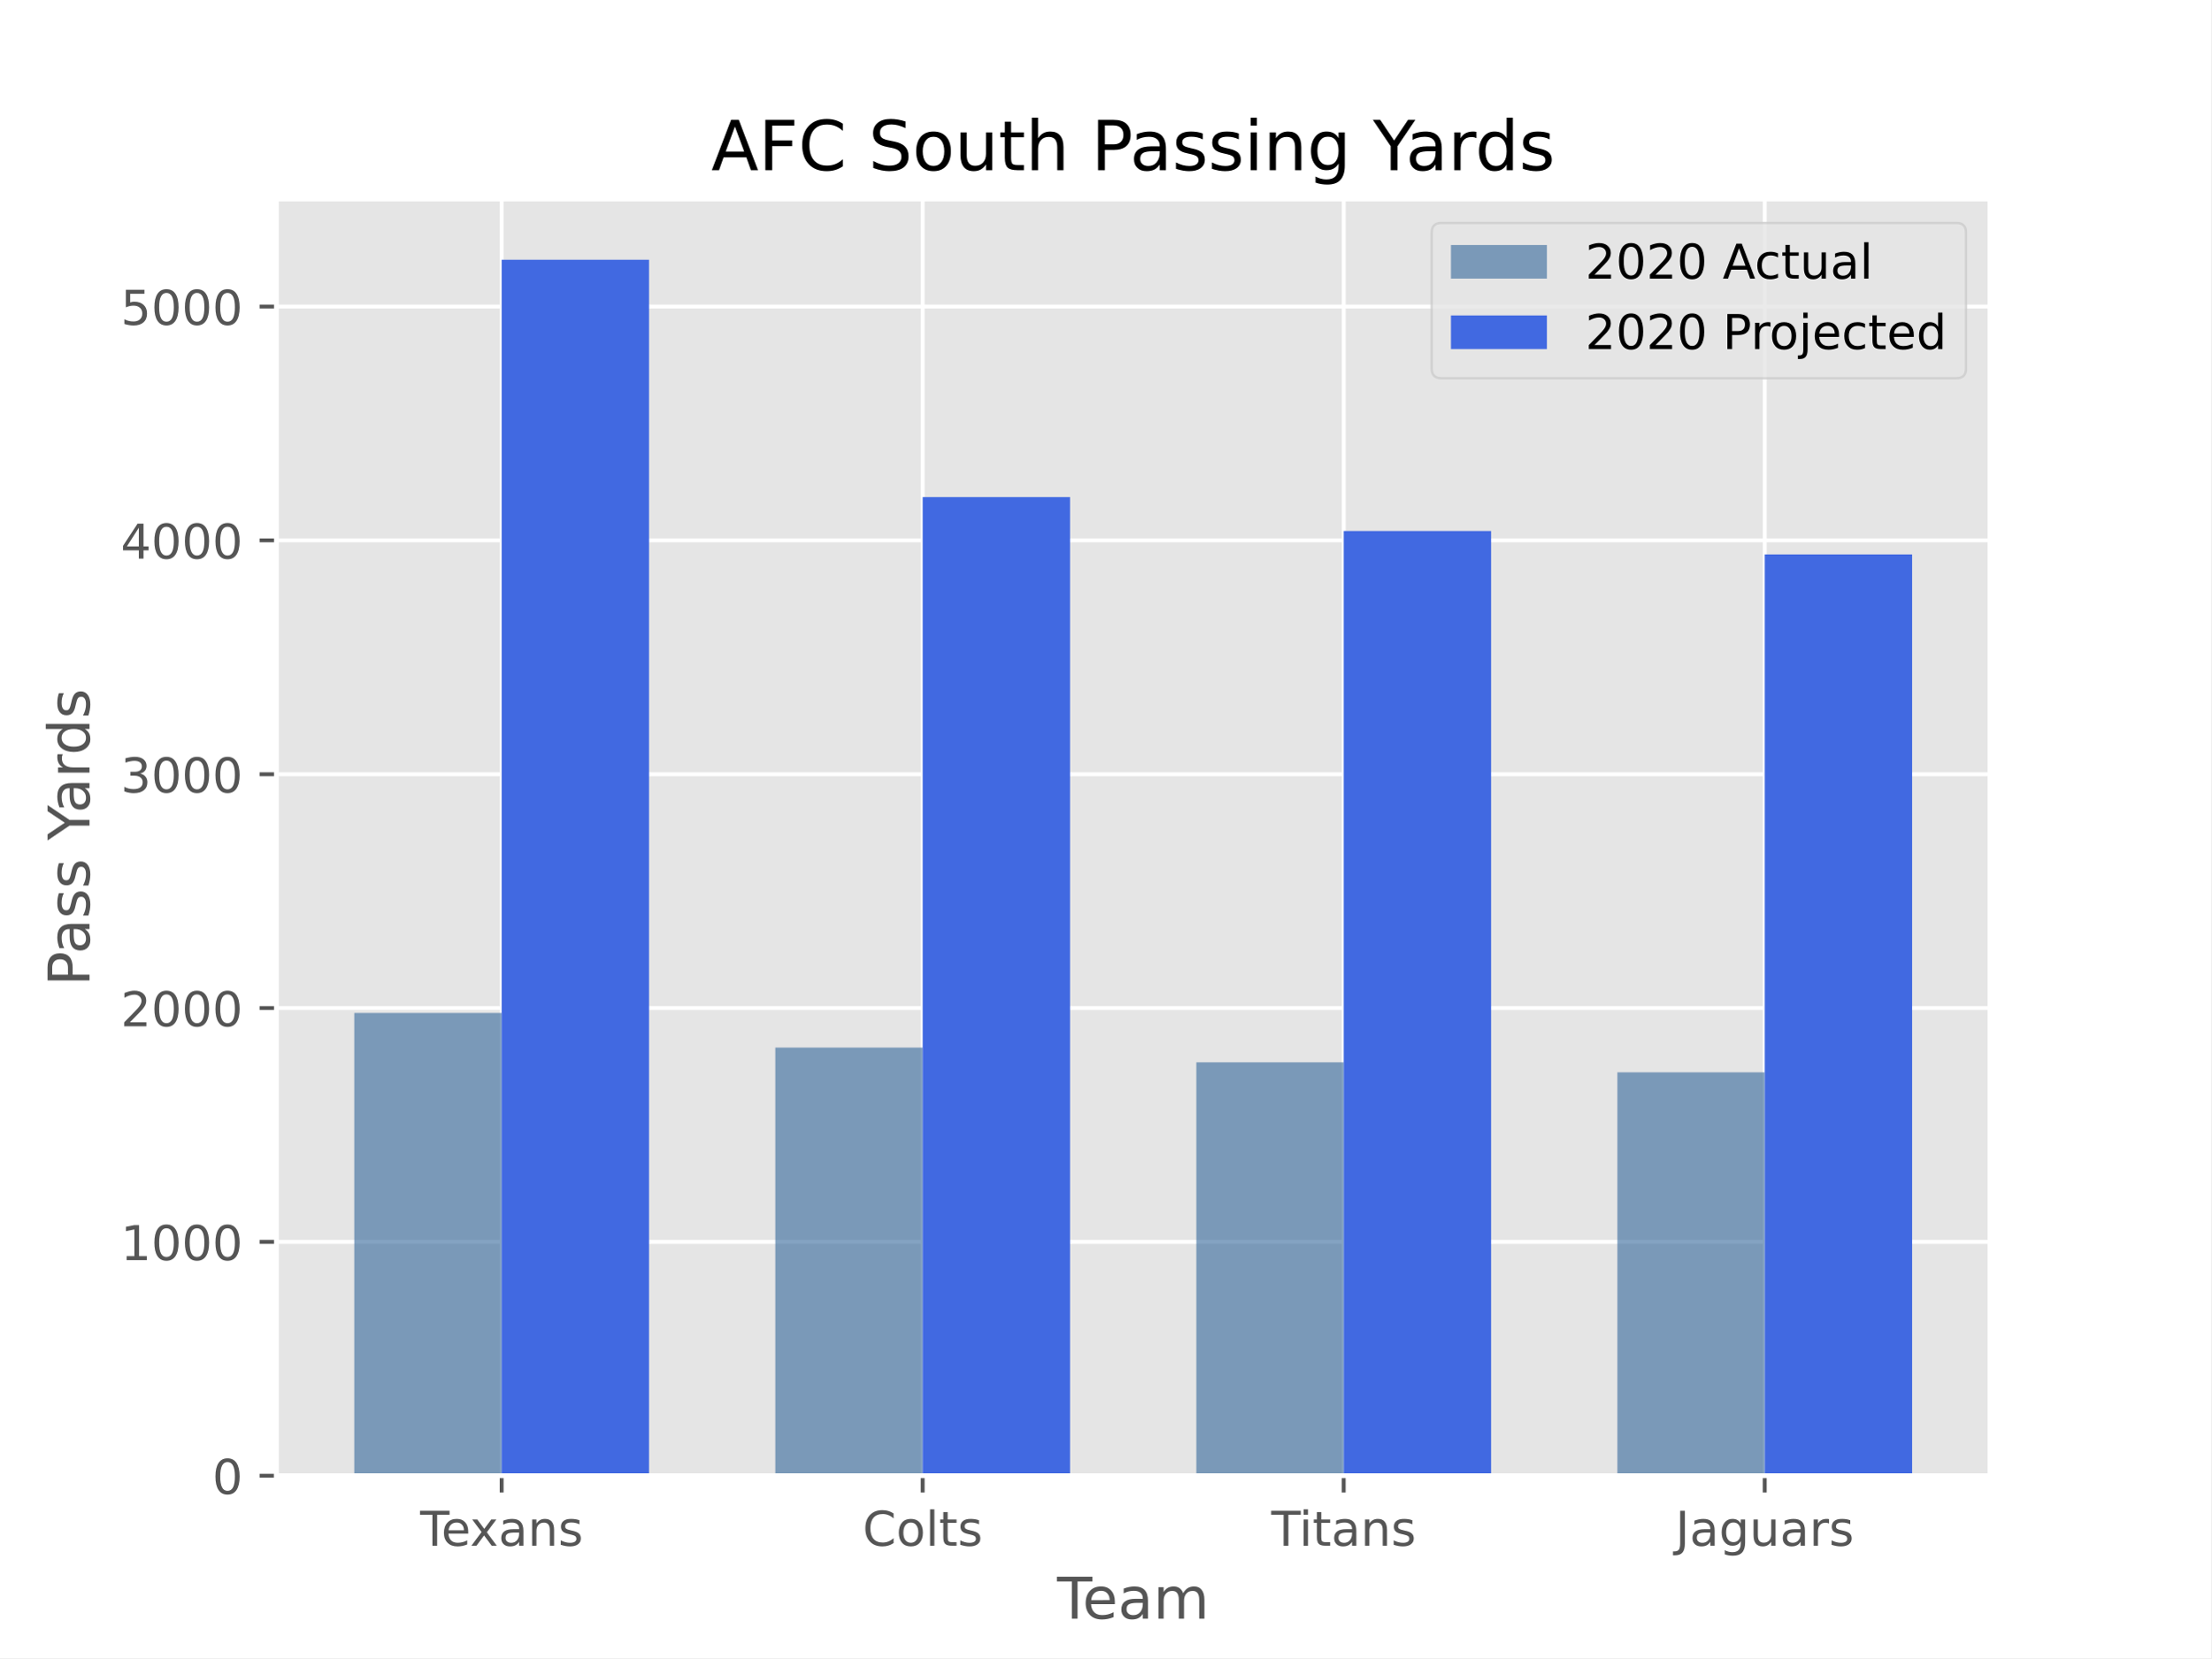
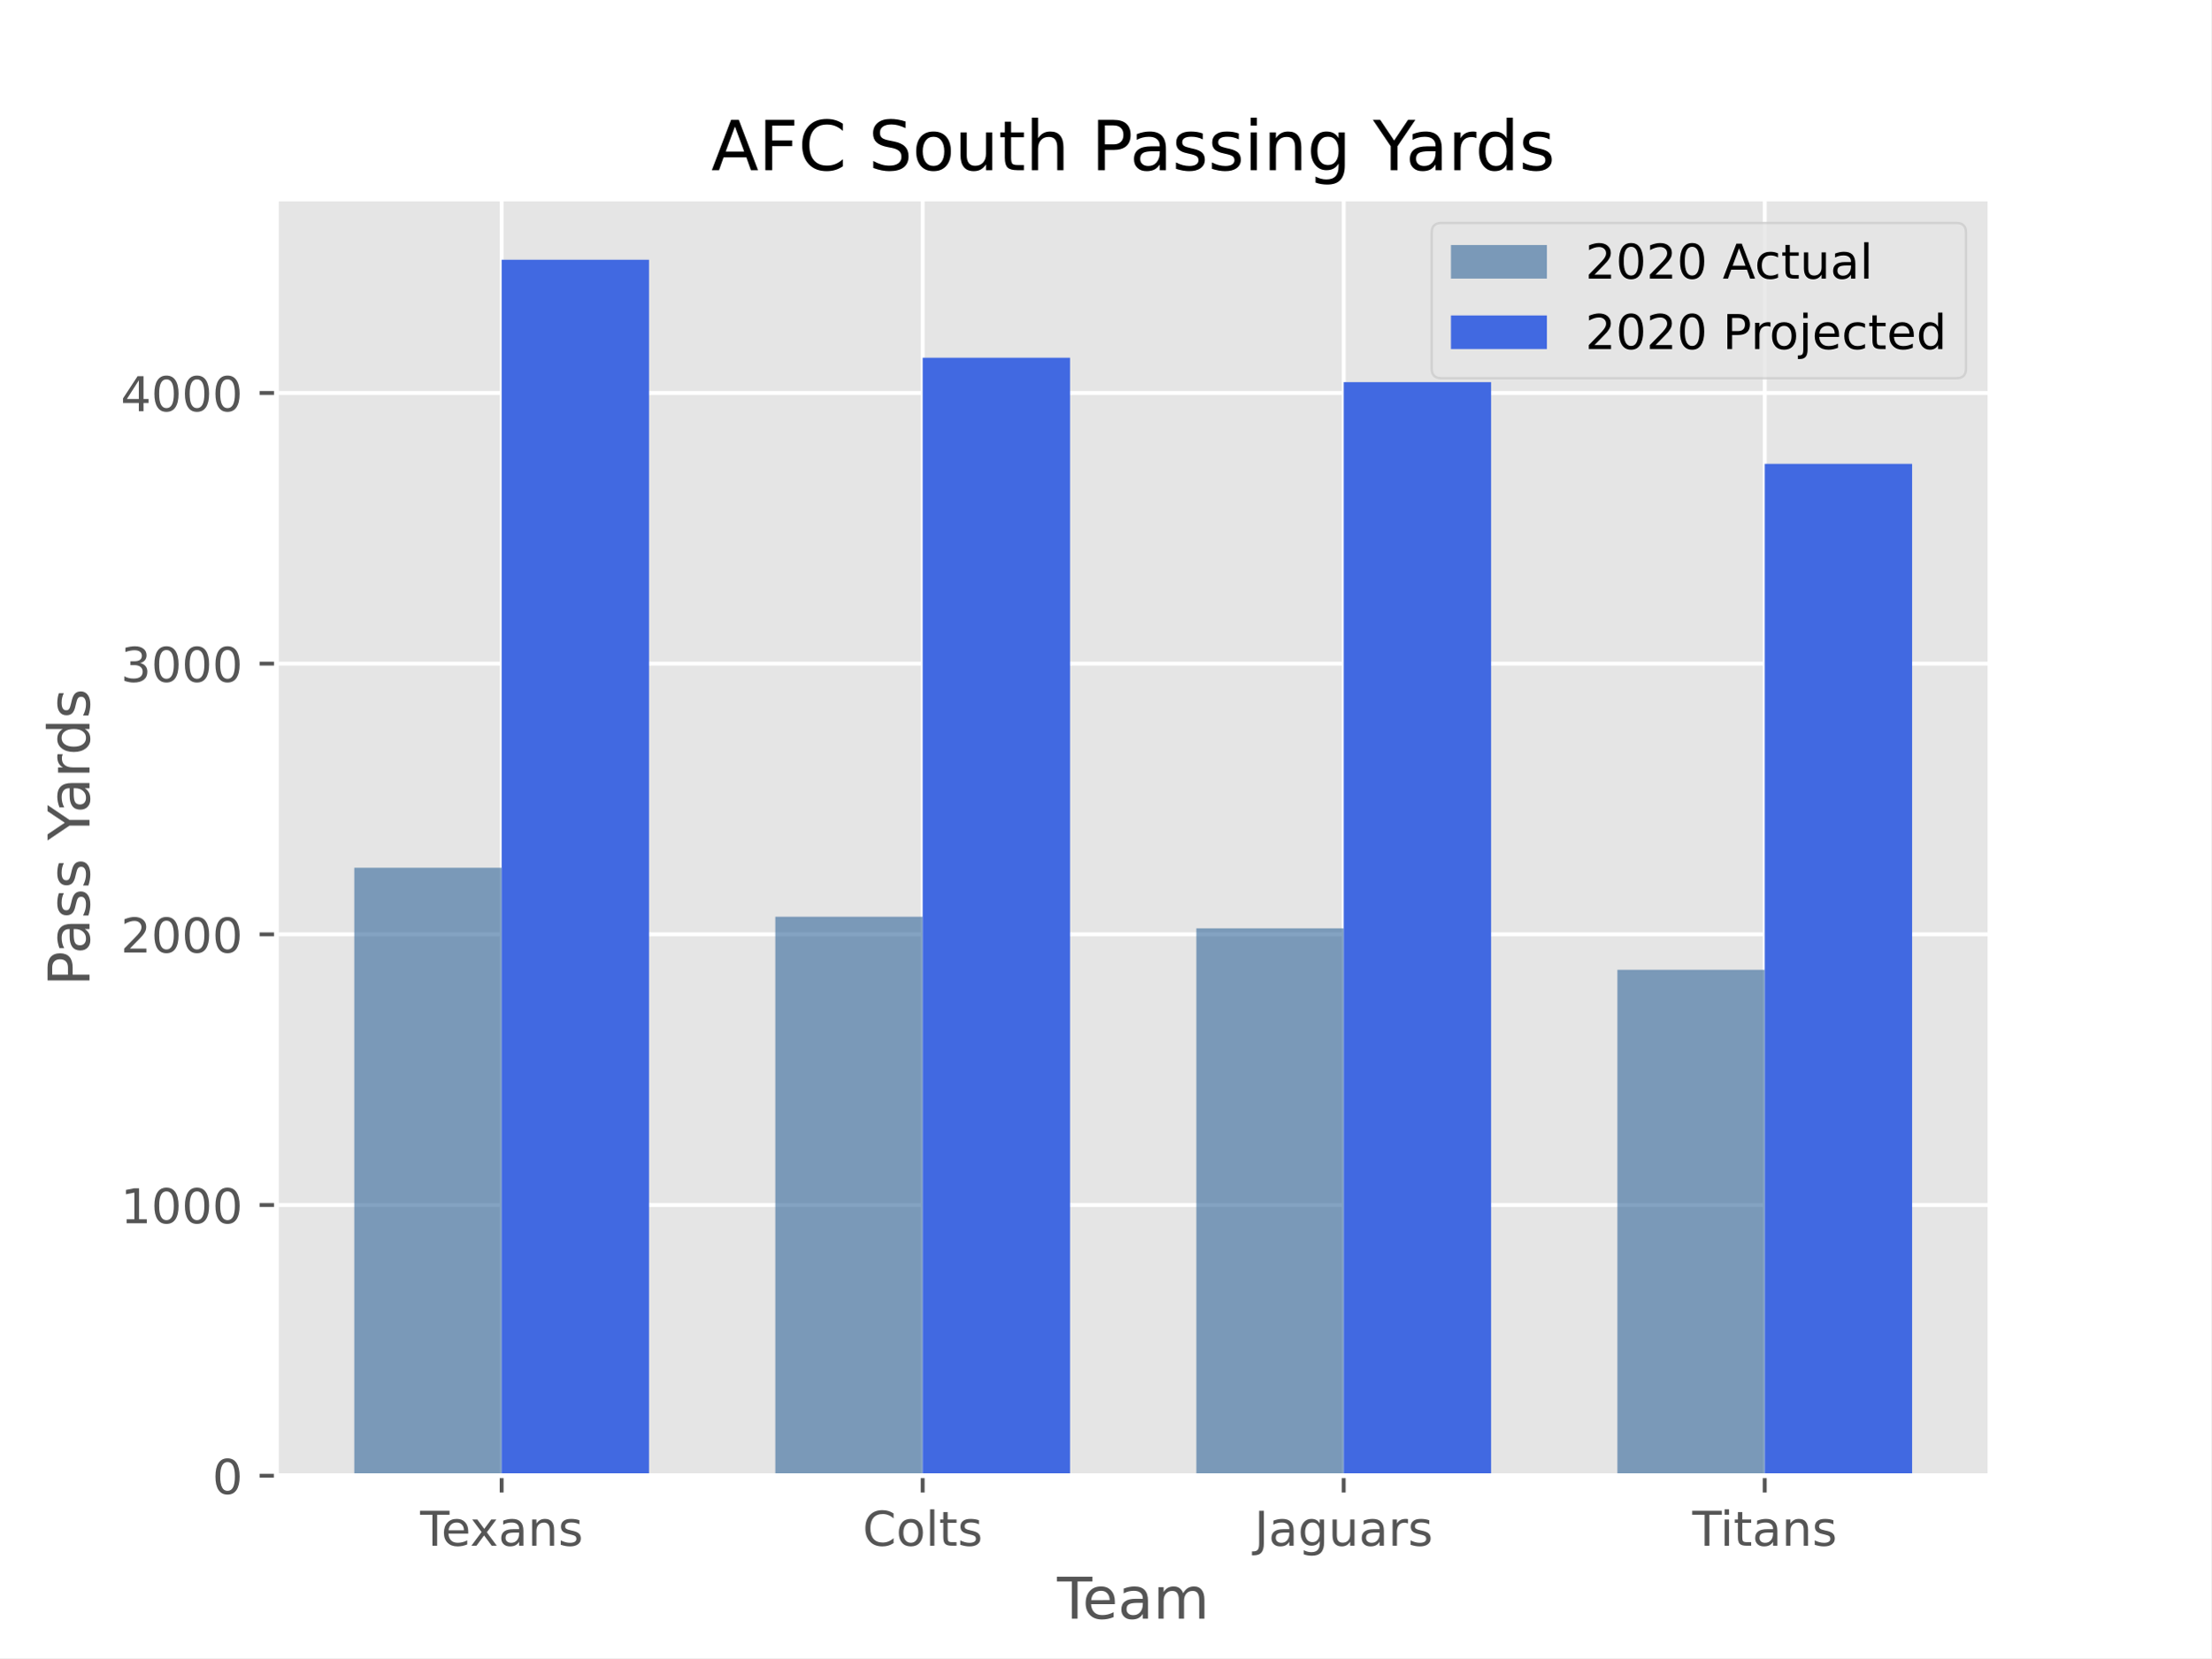
<svg xmlns="http://www.w3.org/2000/svg" xmlns:xlink="http://www.w3.org/1999/xlink" height="345.6pt" version="1.1" viewBox="0 0 460.8 345.6" width="460.8pt">
  <defs>
    <style type="text/css">*{stroke-linecap:butt;stroke-linejoin:round;}</style>
  </defs>
  <g id="figure_1">
    <g id="patch_1">
      <path d="M 0 345.6  L 460.8 345.6  L 460.8 0  L 0 0  z " style="fill:#ffffff;" />
    </g>
    <g id="axes_1">
      <g id="patch_2">
        <path d="M 57.6 307.584  L 414.72 307.584  L 414.72 41.472  L 57.6 41.472  z " style="fill:#e5e5e5;" />
      </g>
      <g id="matplotlib.axis_1">
        <g id="xtick_1">
          <g id="line2d_1">
-             <path clip-path="url(#pc564d269ab)" d="M 104.543 307.584  L 104.543 41.472  " style="fill:none;stroke:#ffffff;stroke-linecap:square;stroke-width:0.8;" />
+             <path clip-path="url(#pdc5d2a856d)" d="M 104.543 307.584  L 104.543 41.472  " style="fill:none;stroke:#ffffff;stroke-linecap:square;stroke-width:0.8;" />
          </g>
          <g id="line2d_2">
            <defs>
-               <path d="M 0 0  L 0 3.5  " id="m42e1d7de03" style="stroke:#555555;stroke-width:0.8;" />
-             </defs>
-             <g>
-               <use style="fill:#555555;stroke:#555555;stroke-width:0.8;" x="104.543" xlink:href="#m42e1d7de03" y="307.584" />
+               <path d="M 0 0  L 0 3.5  " id="m49a1e1cc5a" style="stroke:#555555;stroke-width:0.8;" />
+             </defs>
+             <g>
+               <use style="fill:#555555;stroke:#555555;stroke-width:0.8;" x="104.543" xlink:href="#m49a1e1cc5a" y="307.584" />
            </g>
          </g>
          <g id="text_1">
            <g style="fill:#555555;" transform="translate(87.55345 322.1824)scale(0.1 -0.1)">
              <defs>
                <path d="M -0.297 72.906  L 61.375 72.906  L 61.375 64.594  L 35.5 64.594  L 35.5 0  L 25.594 0  L 25.594 64.594  L -0.297 64.594  z " id="DejaVuSans-84" />
                <path d="M 56.203 29.594  L 56.203 25.203  L 14.891 25.203  Q 15.484 15.922 20.484 11.062  Q 25.484 6.203 34.422 6.203  Q 39.594 6.203 44.453 7.469  Q 49.312 8.734 54.109 11.281  L 54.109 2.781  Q 49.266 0.734 44.188 -0.344  Q 39.109 -1.422 33.891 -1.422  Q 20.797 -1.422 13.156 6.188  Q 5.516 13.812 5.516 26.812  Q 5.516 40.234 12.766 48.109  Q 20.016 56 32.328 56  Q 43.359 56 49.781 48.891  Q 56.203 41.797 56.203 29.594  z M 47.219 32.234  Q 47.125 39.594 43.094 43.984  Q 39.062 48.391 32.422 48.391  Q 24.906 48.391 20.391 44.141  Q 15.875 39.891 15.188 32.172  z " id="DejaVuSans-101" />
                <path d="M 54.891 54.688  L 35.109 28.078  L 55.906 0  L 45.312 0  L 29.391 21.484  L 13.484 0  L 2.875 0  L 24.125 28.609  L 4.688 54.688  L 15.281 54.688  L 29.781 35.203  L 44.281 54.688  z " id="DejaVuSans-120" />
                <path d="M 34.281 27.484  Q 23.391 27.484 19.188 25  Q 14.984 22.516 14.984 16.5  Q 14.984 11.719 18.141 8.906  Q 21.297 6.109 26.703 6.109  Q 34.188 6.109 38.703 11.406  Q 43.219 16.703 43.219 25.484  L 43.219 27.484  z M 52.203 31.203  L 52.203 0  L 43.219 0  L 43.219 8.297  Q 40.141 3.328 35.547 0.953  Q 30.953 -1.422 24.312 -1.422  Q 15.922 -1.422 10.953 3.297  Q 6 8.016 6 15.922  Q 6 25.141 12.172 29.828  Q 18.359 34.516 30.609 34.516  L 43.219 34.516  L 43.219 35.406  Q 43.219 41.609 39.141 45  Q 35.062 48.391 27.688 48.391  Q 23 48.391 18.547 47.266  Q 14.109 46.141 10.016 43.891  L 10.016 52.203  Q 14.938 54.109 19.578 55.047  Q 24.219 56 28.609 56  Q 40.484 56 46.344 49.844  Q 52.203 43.703 52.203 31.203  z " id="DejaVuSans-97" />
                <path d="M 54.891 33.016  L 54.891 0  L 45.906 0  L 45.906 32.719  Q 45.906 40.484 42.875 44.328  Q 39.844 48.188 33.797 48.188  Q 26.516 48.188 22.312 43.547  Q 18.109 38.922 18.109 30.906  L 18.109 0  L 9.078 0  L 9.078 54.688  L 18.109 54.688  L 18.109 46.188  Q 21.344 51.125 25.703 53.562  Q 30.078 56 35.797 56  Q 45.219 56 50.047 50.172  Q 54.891 44.344 54.891 33.016  z " id="DejaVuSans-110" />
                <path d="M 44.281 53.078  L 44.281 44.578  Q 40.484 46.531 36.375 47.5  Q 32.281 48.484 27.875 48.484  Q 21.188 48.484 17.844 46.438  Q 14.5 44.391 14.5 40.281  Q 14.5 37.156 16.891 35.375  Q 19.281 33.594 26.516 31.984  L 29.594 31.297  Q 39.156 29.25 43.188 25.516  Q 47.219 21.781 47.219 15.094  Q 47.219 7.469 41.188 3.016  Q 35.156 -1.422 24.609 -1.422  Q 20.219 -1.422 15.453 -0.562  Q 10.688 0.297 5.422 2  L 5.422 11.281  Q 10.406 8.688 15.234 7.391  Q 20.062 6.109 24.812 6.109  Q 31.156 6.109 34.562 8.281  Q 37.984 10.453 37.984 14.406  Q 37.984 18.062 35.516 20.016  Q 33.062 21.969 24.703 23.781  L 21.578 24.516  Q 13.234 26.266 9.516 29.906  Q 5.812 33.547 5.812 39.891  Q 5.812 47.609 11.281 51.797  Q 16.75 56 26.812 56  Q 31.781 56 36.172 55.266  Q 40.578 54.547 44.281 53.078  z " id="DejaVuSans-115" />
              </defs>
              <use xlink:href="#DejaVuSans-84" />
              <use x="44.084" xlink:href="#DejaVuSans-101" />
              <use x="103.857" xlink:href="#DejaVuSans-120" />
              <use x="163.037" xlink:href="#DejaVuSans-97" />
              <use x="224.316" xlink:href="#DejaVuSans-110" />
              <use x="287.695" xlink:href="#DejaVuSans-115" />
            </g>
          </g>
        </g>
        <g id="xtick_2">
          <g id="line2d_3">
-             <path clip-path="url(#pc564d269ab)" d="M 192.288 307.584  L 192.288 41.472  " style="fill:none;stroke:#ffffff;stroke-linecap:square;stroke-width:0.8;" />
+             <path clip-path="url(#pdc5d2a856d)" d="M 192.288 307.584  L 192.288 41.472  " style="fill:none;stroke:#ffffff;stroke-linecap:square;stroke-width:0.8;" />
          </g>
          <g id="line2d_4">
            <g>
-               <use style="fill:#555555;stroke:#555555;stroke-width:0.8;" x="192.288" xlink:href="#m42e1d7de03" y="307.584" />
+               <use style="fill:#555555;stroke:#555555;stroke-width:0.8;" x="192.288" xlink:href="#m49a1e1cc5a" y="307.584" />
            </g>
          </g>
          <g id="text_2">
            <g style="fill:#555555;" transform="translate(179.7831 322.1824)scale(0.1 -0.1)">
              <defs>
                <path d="M 64.406 67.281  L 64.406 56.891  Q 59.422 61.531 53.781 63.812  Q 48.141 66.109 41.797 66.109  Q 29.297 66.109 22.656 58.469  Q 16.016 50.828 16.016 36.375  Q 16.016 21.969 22.656 14.328  Q 29.297 6.688 41.797 6.688  Q 48.141 6.688 53.781 8.984  Q 59.422 11.281 64.406 15.922  L 64.406 5.609  Q 59.234 2.094 53.438 0.328  Q 47.656 -1.422 41.219 -1.422  Q 24.656 -1.422 15.125 8.703  Q 5.609 18.844 5.609 36.375  Q 5.609 53.953 15.125 64.078  Q 24.656 74.219 41.219 74.219  Q 47.75 74.219 53.531 72.484  Q 59.328 70.75 64.406 67.281  z " id="DejaVuSans-67" />
                <path d="M 30.609 48.391  Q 23.391 48.391 19.188 42.75  Q 14.984 37.109 14.984 27.297  Q 14.984 17.484 19.156 11.844  Q 23.344 6.203 30.609 6.203  Q 37.797 6.203 41.984 11.859  Q 46.188 17.531 46.188 27.297  Q 46.188 37.016 41.984 42.703  Q 37.797 48.391 30.609 48.391  z M 30.609 56  Q 42.328 56 49.016 48.375  Q 55.719 40.766 55.719 27.297  Q 55.719 13.875 49.016 6.219  Q 42.328 -1.422 30.609 -1.422  Q 18.844 -1.422 12.172 6.219  Q 5.516 13.875 5.516 27.297  Q 5.516 40.766 12.172 48.375  Q 18.844 56 30.609 56  z " id="DejaVuSans-111" />
                <path d="M 9.422 75.984  L 18.406 75.984  L 18.406 0  L 9.422 0  z " id="DejaVuSans-108" />
                <path d="M 18.312 70.219  L 18.312 54.688  L 36.812 54.688  L 36.812 47.703  L 18.312 47.703  L 18.312 18.016  Q 18.312 11.328 20.141 9.422  Q 21.969 7.516 27.594 7.516  L 36.812 7.516  L 36.812 0  L 27.594 0  Q 17.188 0 13.234 3.875  Q 9.281 7.766 9.281 18.016  L 9.281 47.703  L 2.688 47.703  L 2.688 54.688  L 9.281 54.688  L 9.281 70.219  z " id="DejaVuSans-116" />
              </defs>
              <use xlink:href="#DejaVuSans-67" />
              <use x="69.824" xlink:href="#DejaVuSans-111" />
              <use x="131.006" xlink:href="#DejaVuSans-108" />
              <use x="158.789" xlink:href="#DejaVuSans-116" />
              <use x="197.998" xlink:href="#DejaVuSans-115" />
            </g>
          </g>
        </g>
        <g id="xtick_3">
          <g id="line2d_5">
-             <path clip-path="url(#pc564d269ab)" d="M 280.032 307.584  L 280.032 41.472  " style="fill:none;stroke:#ffffff;stroke-linecap:square;stroke-width:0.8;" />
+             <path clip-path="url(#pdc5d2a856d)" d="M 280.032 307.584  L 280.032 41.472  " style="fill:none;stroke:#ffffff;stroke-linecap:square;stroke-width:0.8;" />
          </g>
          <g id="line2d_6">
            <g>
-               <use style="fill:#555555;stroke:#555555;stroke-width:0.8;" x="280.032" xlink:href="#m42e1d7de03" y="307.584" />
+               <use style="fill:#555555;stroke:#555555;stroke-width:0.8;" x="280.032" xlink:href="#m49a1e1cc5a" y="307.584" />
            </g>
          </g>
          <g id="text_3">
-             <g style="fill:#555555;" transform="translate(264.9479 322.1824)scale(0.1 -0.1)">
-               <defs>
-                 <path d="M 9.422 54.688  L 18.406 54.688  L 18.406 0  L 9.422 0  z M 9.422 75.984  L 18.406 75.984  L 18.406 64.594  L 9.422 64.594  z " id="DejaVuSans-105" />
-               </defs>
-               <use xlink:href="#DejaVuSans-84" />
-               <use x="57.959" xlink:href="#DejaVuSans-105" />
-               <use x="85.742" xlink:href="#DejaVuSans-116" />
-               <use x="124.951" xlink:href="#DejaVuSans-97" />
-               <use x="186.23" xlink:href="#DejaVuSans-110" />
-               <use x="249.609" xlink:href="#DejaVuSans-115" />
-             </g>
-           </g>
-         </g>
-         <g id="xtick_4">
-           <g id="line2d_7">
-             <path clip-path="url(#pc564d269ab)" d="M 367.777 307.584  L 367.777 41.472  " style="fill:none;stroke:#ffffff;stroke-linecap:square;stroke-width:0.8;" />
-           </g>
-           <g id="line2d_8">
-             <g>
-               <use style="fill:#555555;stroke:#555555;stroke-width:0.8;" x="367.777" xlink:href="#m42e1d7de03" y="307.584" />
-             </g>
-           </g>
-           <g id="text_4">
-             <g style="fill:#555555;" transform="translate(349.1705 322.1824)scale(0.1 -0.1)">
+             <g style="fill:#555555;" transform="translate(261.426 322.1824)scale(0.1 -0.1)">
              <defs>
                <path d="M 9.812 72.906  L 19.672 72.906  L 19.672 5.078  Q 19.672 -8.109 14.672 -14.062  Q 9.672 -20.016 -1.422 -20.016  L -5.172 -20.016  L -5.172 -11.719  L -2.094 -11.719  Q 4.438 -11.719 7.125 -8.047  Q 9.812 -4.391 9.812 5.078  z " id="DejaVuSans-74" />
                <path d="M 45.406 27.984  Q 45.406 37.75 41.375 43.109  Q 37.359 48.484 30.078 48.484  Q 22.859 48.484 18.828 43.109  Q 14.797 37.75 14.797 27.984  Q 14.797 18.266 18.828 12.891  Q 22.859 7.516 30.078 7.516  Q 37.359 7.516 41.375 12.891  Q 45.406 18.266 45.406 27.984  z M 54.391 6.781  Q 54.391 -7.172 48.188 -13.984  Q 42 -20.797 29.203 -20.797  Q 24.469 -20.797 20.266 -20.094  Q 16.062 -19.391 12.109 -17.922  L 12.109 -9.188  Q 16.062 -11.328 19.922 -12.344  Q 23.781 -13.375 27.781 -13.375  Q 36.625 -13.375 41.016 -8.766  Q 45.406 -4.156 45.406 5.172  L 45.406 9.625  Q 42.625 4.781 38.281 2.391  Q 33.938 0 27.875 0  Q 17.828 0 11.672 7.656  Q 5.516 15.328 5.516 27.984  Q 5.516 40.672 11.672 48.328  Q 17.828 56 27.875 56  Q 33.938 56 38.281 53.609  Q 42.625 51.219 45.406 46.391  L 45.406 54.688  L 54.391 54.688  z " id="DejaVuSans-103" />
                <path d="M 8.5 21.578  L 8.5 54.688  L 17.484 54.688  L 17.484 21.922  Q 17.484 14.156 20.5 10.266  Q 23.531 6.391 29.594 6.391  Q 36.859 6.391 41.078 11.031  Q 45.312 15.672 45.312 23.688  L 45.312 54.688  L 54.297 54.688  L 54.297 0  L 45.312 0  L 45.312 8.406  Q 42.047 3.422 37.719 1  Q 33.406 -1.422 27.688 -1.422  Q 18.266 -1.422 13.375 4.438  Q 8.5 10.297 8.5 21.578  z M 31.109 56  z " id="DejaVuSans-117" />
                <path d="M 41.109 46.297  Q 39.594 47.172 37.812 47.578  Q 36.031 48 33.891 48  Q 26.266 48 22.188 43.047  Q 18.109 38.094 18.109 28.812  L 18.109 0  L 9.078 0  L 9.078 54.688  L 18.109 54.688  L 18.109 46.188  Q 20.953 51.172 25.484 53.578  Q 30.031 56 36.531 56  Q 37.453 56 38.578 55.875  Q 39.703 55.766 41.062 55.516  z " id="DejaVuSans-114" />
              </defs>
              <use xlink:href="#DejaVuSans-74" />
              <use x="29.492" xlink:href="#DejaVuSans-97" />
              <use x="90.771" xlink:href="#DejaVuSans-103" />
              <use x="154.248" xlink:href="#DejaVuSans-117" />
              <use x="217.627" xlink:href="#DejaVuSans-97" />
              <use x="278.906" xlink:href="#DejaVuSans-114" />
              <use x="320.02" xlink:href="#DejaVuSans-115" />
            </g>
          </g>
        </g>
+         <g id="xtick_4">
+           <g id="line2d_7">
+             <path clip-path="url(#pdc5d2a856d)" d="M 367.777 307.584  L 367.777 41.472  " style="fill:none;stroke:#ffffff;stroke-linecap:square;stroke-width:0.8;" />
+           </g>
+           <g id="line2d_8">
+             <g>
+               <use style="fill:#555555;stroke:#555555;stroke-width:0.8;" x="367.777" xlink:href="#m49a1e1cc5a" y="307.584" />
+             </g>
+           </g>
+           <g id="text_4">
+             <g style="fill:#555555;" transform="translate(352.6923 322.1824)scale(0.1 -0.1)">
+               <defs>
+                 <path d="M 9.422 54.688  L 18.406 54.688  L 18.406 0  L 9.422 0  z M 9.422 75.984  L 18.406 75.984  L 18.406 64.594  L 9.422 64.594  z " id="DejaVuSans-105" />
+               </defs>
+               <use xlink:href="#DejaVuSans-84" />
+               <use x="57.959" xlink:href="#DejaVuSans-105" />
+               <use x="85.742" xlink:href="#DejaVuSans-116" />
+               <use x="124.951" xlink:href="#DejaVuSans-97" />
+               <use x="186.23" xlink:href="#DejaVuSans-110" />
+               <use x="249.609" xlink:href="#DejaVuSans-115" />
+             </g>
+           </g>
+         </g>
        <g id="text_5">
          <g style="fill:#555555;" transform="translate(220.3022 337.3802)scale(0.12 -0.12)">
            <defs>
              <path d="M 52 44.188  Q 55.375 50.25 60.062 53.125  Q 64.75 56 71.094 56  Q 79.641 56 84.281 50.016  Q 88.922 44.047 88.922 33.016  L 88.922 0  L 79.891 0  L 79.891 32.719  Q 79.891 40.578 77.094 44.375  Q 74.312 48.188 68.609 48.188  Q 61.625 48.188 57.562 43.547  Q 53.516 38.922 53.516 30.906  L 53.516 0  L 44.484 0  L 44.484 32.719  Q 44.484 40.625 41.703 44.406  Q 38.922 48.188 33.109 48.188  Q 26.219 48.188 22.156 43.531  Q 18.109 38.875 18.109 30.906  L 18.109 0  L 9.078 0  L 9.078 54.688  L 18.109 54.688  L 18.109 46.188  Q 21.188 51.219 25.484 53.609  Q 29.781 56 35.688 56  Q 41.656 56 45.828 52.969  Q 50 49.953 52 44.188  z " id="DejaVuSans-109" />
            </defs>
            <use xlink:href="#DejaVuSans-84" />
            <use x="44.084" xlink:href="#DejaVuSans-101" />
            <use x="105.607" xlink:href="#DejaVuSans-97" />
            <use x="166.887" xlink:href="#DejaVuSans-109" />
          </g>
        </g>
      </g>
      <g id="matplotlib.axis_2">
        <g id="ytick_1">
          <g id="line2d_9">
-             <path clip-path="url(#pc564d269ab)" d="M 57.6 307.584  L 414.72 307.584  " style="fill:none;stroke:#ffffff;stroke-linecap:square;stroke-width:0.8;" />
+             <path clip-path="url(#pdc5d2a856d)" d="M 57.6 307.584  L 414.72 307.584  " style="fill:none;stroke:#ffffff;stroke-linecap:square;stroke-width:0.8;" />
          </g>
          <g id="line2d_10">
            <defs>
-               <path d="M 0 0  L -3.5 0  " id="m99419c2c61" style="stroke:#555555;stroke-width:0.8;" />
-             </defs>
-             <g>
-               <use style="fill:#555555;stroke:#555555;stroke-width:0.8;" x="57.6" xlink:href="#m99419c2c61" y="307.584" />
+               <path d="M 0 0  L -3.5 0  " id="m1bd353d3a8" style="stroke:#555555;stroke-width:0.8;" />
+             </defs>
+             <g>
+               <use style="fill:#555555;stroke:#555555;stroke-width:0.8;" x="57.6" xlink:href="#m1bd353d3a8" y="307.584" />
            </g>
          </g>
          <g id="text_6">
            <g style="fill:#555555;" transform="translate(44.2375 311.3832)scale(0.1 -0.1)">
              <defs>
                <path d="M 31.781 66.406  Q 24.172 66.406 20.328 58.906  Q 16.5 51.422 16.5 36.375  Q 16.5 21.391 20.328 13.891  Q 24.172 6.391 31.781 6.391  Q 39.453 6.391 43.281 13.891  Q 47.125 21.391 47.125 36.375  Q 47.125 51.422 43.281 58.906  Q 39.453 66.406 31.781 66.406  z M 31.781 74.219  Q 44.047 74.219 50.516 64.516  Q 56.984 54.828 56.984 36.375  Q 56.984 17.969 50.516 8.266  Q 44.047 -1.422 31.781 -1.422  Q 19.531 -1.422 13.062 8.266  Q 6.594 17.969 6.594 36.375  Q 6.594 54.828 13.062 64.516  Q 19.531 74.219 31.781 74.219  z " id="DejaVuSans-48" />
              </defs>
              <use xlink:href="#DejaVuSans-48" />
            </g>
          </g>
        </g>
        <g id="ytick_2">
          <g id="line2d_11">
-             <path clip-path="url(#pc564d269ab)" d="M 57.6 258.846  L 414.72 258.846  " style="fill:none;stroke:#ffffff;stroke-linecap:square;stroke-width:0.8;" />
+             <path clip-path="url(#pdc5d2a856d)" d="M 57.6 251.164  L 414.72 251.164  " style="fill:none;stroke:#ffffff;stroke-linecap:square;stroke-width:0.8;" />
          </g>
          <g id="line2d_12">
            <g>
-               <use style="fill:#555555;stroke:#555555;stroke-width:0.8;" x="57.6" xlink:href="#m99419c2c61" y="258.846" />
+               <use style="fill:#555555;stroke:#555555;stroke-width:0.8;" x="57.6" xlink:href="#m1bd353d3a8" y="251.164" />
            </g>
          </g>
          <g id="text_7">
-             <g style="fill:#555555;" transform="translate(25.15 262.6448)scale(0.1 -0.1)">
+             <g style="fill:#555555;" transform="translate(25.15 254.9629)scale(0.1 -0.1)">
              <defs>
                <path d="M 12.406 8.297  L 28.516 8.297  L 28.516 63.922  L 10.984 60.406  L 10.984 69.391  L 28.422 72.906  L 38.281 72.906  L 38.281 8.297  L 54.391 8.297  L 54.391 0  L 12.406 0  z " id="DejaVuSans-49" />
              </defs>
              <use xlink:href="#DejaVuSans-49" />
              <use x="63.623" xlink:href="#DejaVuSans-48" />
              <use x="127.246" xlink:href="#DejaVuSans-48" />
              <use x="190.869" xlink:href="#DejaVuSans-48" />
            </g>
          </g>
        </g>
        <g id="ytick_3">
          <g id="line2d_13">
-             <path clip-path="url(#pc564d269ab)" d="M 57.6 210.107  L 414.72 210.107  " style="fill:none;stroke:#ffffff;stroke-linecap:square;stroke-width:0.8;" />
+             <path clip-path="url(#pdc5d2a856d)" d="M 57.6 194.743  L 414.72 194.743  " style="fill:none;stroke:#ffffff;stroke-linecap:square;stroke-width:0.8;" />
          </g>
          <g id="line2d_14">
            <g>
-               <use style="fill:#555555;stroke:#555555;stroke-width:0.8;" x="57.6" xlink:href="#m99419c2c61" y="210.107" />
+               <use style="fill:#555555;stroke:#555555;stroke-width:0.8;" x="57.6" xlink:href="#m1bd353d3a8" y="194.743" />
            </g>
          </g>
          <g id="text_8">
-             <g style="fill:#555555;" transform="translate(25.15 213.9063)scale(0.1 -0.1)">
+             <g style="fill:#555555;" transform="translate(25.15 198.5426)scale(0.1 -0.1)">
              <defs>
                <path d="M 19.188 8.297  L 53.609 8.297  L 53.609 0  L 7.328 0  L 7.328 8.297  Q 12.938 14.109 22.625 23.891  Q 32.328 33.688 34.812 36.531  Q 39.547 41.844 41.422 45.531  Q 43.312 49.219 43.312 52.781  Q 43.312 58.594 39.234 62.25  Q 35.156 65.922 28.609 65.922  Q 23.969 65.922 18.812 64.312  Q 13.672 62.703 7.812 59.422  L 7.812 69.391  Q 13.766 71.781 18.938 73  Q 24.125 74.219 28.422 74.219  Q 39.75 74.219 46.484 68.547  Q 53.219 62.891 53.219 53.422  Q 53.219 48.922 51.531 44.891  Q 49.859 40.875 45.406 35.406  Q 44.188 33.984 37.641 27.219  Q 31.109 20.453 19.188 8.297  z " id="DejaVuSans-50" />
              </defs>
              <use xlink:href="#DejaVuSans-50" />
              <use x="63.623" xlink:href="#DejaVuSans-48" />
              <use x="127.246" xlink:href="#DejaVuSans-48" />
              <use x="190.869" xlink:href="#DejaVuSans-48" />
            </g>
          </g>
        </g>
        <g id="ytick_4">
          <g id="line2d_15">
-             <path clip-path="url(#pc564d269ab)" d="M 57.6 161.369  L 414.72 161.369  " style="fill:none;stroke:#ffffff;stroke-linecap:square;stroke-width:0.8;" />
+             <path clip-path="url(#pdc5d2a856d)" d="M 57.6 138.323  L 414.72 138.323  " style="fill:none;stroke:#ffffff;stroke-linecap:square;stroke-width:0.8;" />
          </g>
          <g id="line2d_16">
            <g>
-               <use style="fill:#555555;stroke:#555555;stroke-width:0.8;" x="57.6" xlink:href="#m99419c2c61" y="161.369" />
+               <use style="fill:#555555;stroke:#555555;stroke-width:0.8;" x="57.6" xlink:href="#m1bd353d3a8" y="138.323" />
            </g>
          </g>
          <g id="text_9">
-             <g style="fill:#555555;" transform="translate(25.15 165.1678)scale(0.1 -0.1)">
+             <g style="fill:#555555;" transform="translate(25.15 142.1223)scale(0.1 -0.1)">
              <defs>
                <path d="M 40.578 39.312  Q 47.656 37.797 51.625 33  Q 55.609 28.219 55.609 21.188  Q 55.609 10.406 48.188 4.484  Q 40.766 -1.422 27.094 -1.422  Q 22.516 -1.422 17.656 -0.516  Q 12.797 0.391 7.625 2.203  L 7.625 11.719  Q 11.719 9.328 16.594 8.109  Q 21.484 6.891 26.812 6.891  Q 36.078 6.891 40.938 10.547  Q 45.797 14.203 45.797 21.188  Q 45.797 27.641 41.281 31.266  Q 36.766 34.906 28.719 34.906  L 20.219 34.906  L 20.219 43.016  L 29.109 43.016  Q 36.375 43.016 40.234 45.922  Q 44.094 48.828 44.094 54.297  Q 44.094 59.906 40.109 62.906  Q 36.141 65.922 28.719 65.922  Q 24.656 65.922 20.016 65.031  Q 15.375 64.156 9.812 62.312  L 9.812 71.094  Q 15.438 72.656 20.344 73.438  Q 25.25 74.219 29.594 74.219  Q 40.828 74.219 47.359 69.109  Q 53.906 64.016 53.906 55.328  Q 53.906 49.266 50.438 45.094  Q 46.969 40.922 40.578 39.312  z " id="DejaVuSans-51" />
              </defs>
              <use xlink:href="#DejaVuSans-51" />
              <use x="63.623" xlink:href="#DejaVuSans-48" />
              <use x="127.246" xlink:href="#DejaVuSans-48" />
              <use x="190.869" xlink:href="#DejaVuSans-48" />
            </g>
          </g>
        </g>
        <g id="ytick_5">
          <g id="line2d_17">
-             <path clip-path="url(#pc564d269ab)" d="M 57.6 112.63  L 414.72 112.63  " style="fill:none;stroke:#ffffff;stroke-linecap:square;stroke-width:0.8;" />
+             <path clip-path="url(#pdc5d2a856d)" d="M 57.6 81.903  L 414.72 81.903  " style="fill:none;stroke:#ffffff;stroke-linecap:square;stroke-width:0.8;" />
          </g>
          <g id="line2d_18">
            <g>
-               <use style="fill:#555555;stroke:#555555;stroke-width:0.8;" x="57.6" xlink:href="#m99419c2c61" y="112.63" />
+               <use style="fill:#555555;stroke:#555555;stroke-width:0.8;" x="57.6" xlink:href="#m1bd353d3a8" y="81.903" />
            </g>
          </g>
          <g id="text_10">
-             <g style="fill:#555555;" transform="translate(25.15 116.4294)scale(0.1 -0.1)">
+             <g style="fill:#555555;" transform="translate(25.15 85.70201)scale(0.1 -0.1)">
              <defs>
                <path d="M 37.797 64.312  L 12.891 25.391  L 37.797 25.391  z M 35.203 72.906  L 47.609 72.906  L 47.609 25.391  L 58.016 25.391  L 58.016 17.188  L 47.609 17.188  L 47.609 0  L 37.797 0  L 37.797 17.188  L 4.891 17.188  L 4.891 26.703  z " id="DejaVuSans-52" />
              </defs>
              <use xlink:href="#DejaVuSans-52" />
              <use x="63.623" xlink:href="#DejaVuSans-48" />
              <use x="127.246" xlink:href="#DejaVuSans-48" />
              <use x="190.869" xlink:href="#DejaVuSans-48" />
            </g>
          </g>
        </g>
-         <g id="ytick_6">
-           <g id="line2d_19">
-             <path clip-path="url(#pc564d269ab)" d="M 57.6 63.892  L 414.72 63.892  " style="fill:none;stroke:#ffffff;stroke-linecap:square;stroke-width:0.8;" />
-           </g>
-           <g id="line2d_20">
-             <g>
-               <use style="fill:#555555;stroke:#555555;stroke-width:0.8;" x="57.6" xlink:href="#m99419c2c61" y="63.892" />
-             </g>
-           </g>
-           <g id="text_11">
-             <g style="fill:#555555;" transform="translate(25.15 67.69091)scale(0.1 -0.1)">
-               <defs>
-                 <path d="M 10.797 72.906  L 49.516 72.906  L 49.516 64.594  L 19.828 64.594  L 19.828 46.734  Q 21.969 47.469 24.109 47.828  Q 26.266 48.188 28.422 48.188  Q 40.625 48.188 47.75 41.5  Q 54.891 34.812 54.891 23.391  Q 54.891 11.625 47.562 5.094  Q 40.234 -1.422 26.906 -1.422  Q 22.312 -1.422 17.547 -0.641  Q 12.797 0.141 7.719 1.703  L 7.719 11.625  Q 12.109 9.234 16.797 8.062  Q 21.484 6.891 26.703 6.891  Q 35.156 6.891 40.078 11.328  Q 45.016 15.766 45.016 23.391  Q 45.016 31 40.078 35.438  Q 35.156 39.891 26.703 39.891  Q 22.75 39.891 18.812 39.016  Q 14.891 38.141 10.797 36.281  z " id="DejaVuSans-53" />
-               </defs>
-               <use xlink:href="#DejaVuSans-53" />
-               <use x="63.623" xlink:href="#DejaVuSans-48" />
-               <use x="127.246" xlink:href="#DejaVuSans-48" />
-               <use x="190.869" xlink:href="#DejaVuSans-48" />
-             </g>
-           </g>
-         </g>
-         <g id="text_12">
+         <g id="text_11">
          <g style="fill:#555555;" transform="translate(18.65438 205.5236)rotate(-90)scale(0.12 -0.12)">
            <defs>
              <path d="M 19.672 64.797  L 19.672 37.406  L 32.078 37.406  Q 38.969 37.406 42.719 40.969  Q 46.484 44.531 46.484 51.125  Q 46.484 57.672 42.719 61.234  Q 38.969 64.797 32.078 64.797  z M 9.812 72.906  L 32.078 72.906  Q 44.344 72.906 50.609 67.359  Q 56.891 61.812 56.891 51.125  Q 56.891 40.328 50.609 34.812  Q 44.344 29.297 32.078 29.297  L 19.672 29.297  L 19.672 0  L 9.812 0  z " id="DejaVuSans-80" />
              <path id="DejaVuSans-32" />
              <path d="M -0.203 72.906  L 10.406 72.906  L 30.609 42.922  L 50.688 72.906  L 61.281 72.906  L 35.5 34.719  L 35.5 0  L 25.594 0  L 25.594 34.719  z " id="DejaVuSans-89" />
              <path d="M 45.406 46.391  L 45.406 75.984  L 54.391 75.984  L 54.391 0  L 45.406 0  L 45.406 8.203  Q 42.578 3.328 38.25 0.953  Q 33.938 -1.422 27.875 -1.422  Q 17.969 -1.422 11.734 6.484  Q 5.516 14.406 5.516 27.297  Q 5.516 40.188 11.734 48.094  Q 17.969 56 27.875 56  Q 33.938 56 38.25 53.625  Q 42.578 51.266 45.406 46.391  z M 14.797 27.297  Q 14.797 17.391 18.875 11.75  Q 22.953 6.109 30.078 6.109  Q 37.203 6.109 41.297 11.75  Q 45.406 17.391 45.406 27.297  Q 45.406 37.203 41.297 42.844  Q 37.203 48.484 30.078 48.484  Q 22.953 48.484 18.875 42.844  Q 14.797 37.203 14.797 27.297  z " id="DejaVuSans-100" />
            </defs>
            <use xlink:href="#DejaVuSans-80" />
            <use x="55.803" xlink:href="#DejaVuSans-97" />
            <use x="117.082" xlink:href="#DejaVuSans-115" />
            <use x="169.182" xlink:href="#DejaVuSans-115" />
            <use x="221.281" xlink:href="#DejaVuSans-32" />
            <use x="253.068" xlink:href="#DejaVuSans-89" />
            <use x="300.402" xlink:href="#DejaVuSans-97" />
            <use x="361.682" xlink:href="#DejaVuSans-114" />
            <use x="401.045" xlink:href="#DejaVuSans-100" />
            <use x="464.521" xlink:href="#DejaVuSans-115" />
          </g>
        </g>
      </g>
      <g id="patch_3">
-         <path clip-path="url(#pc564d269ab)" d="M 73.833 307.584  L 104.543 307.584  L 104.543 211.131  L 73.833 211.131  z " style="fill:#336699;fill-opacity:0.6;" />
+         <path clip-path="url(#pdc5d2a856d)" d="M 73.833 307.584  L 104.543 307.584  L 104.543 180.864  L 73.833 180.864  z " style="fill:#336699;fill-opacity:0.6;" />
      </g>
      <g id="patch_4">
-         <path clip-path="url(#pc564d269ab)" d="M 161.577 307.584  L 192.288 307.584  L 192.288 218.344  L 161.577 218.344  z " style="fill:#336699;fill-opacity:0.6;" />
+         <path clip-path="url(#pdc5d2a856d)" d="M 161.577 307.584  L 192.288 307.584  L 192.288 191.076  L 161.577 191.076  z " style="fill:#336699;fill-opacity:0.6;" />
      </g>
      <g id="patch_5">
-         <path clip-path="url(#pc564d269ab)" d="M 249.322 307.584  L 280.032 307.584  L 280.032 221.414  L 249.322 221.414  z " style="fill:#336699;fill-opacity:0.6;" />
+         <path clip-path="url(#pdc5d2a856d)" d="M 249.322 307.584  L 280.032 307.584  L 280.032 193.502  L 249.322 193.502  z " style="fill:#336699;fill-opacity:0.6;" />
      </g>
      <g id="patch_6">
-         <path clip-path="url(#pc564d269ab)" d="M 337.066 307.584  L 367.777 307.584  L 367.777 223.51  L 337.066 223.51  z " style="fill:#336699;fill-opacity:0.6;" />
+         <path clip-path="url(#pdc5d2a856d)" d="M 337.066 307.584  L 367.777 307.584  L 367.777 202.134  L 337.066 202.134  z " style="fill:#336699;fill-opacity:0.6;" />
      </g>
      <g id="patch_7">
-         <path clip-path="url(#pc564d269ab)" d="M 104.543 307.584  L 135.254 307.584  L 135.254 54.144  L 104.543 54.144  z " style="fill:#4169e1;" />
+         <path clip-path="url(#pdc5d2a856d)" d="M 104.543 307.584  L 135.254 307.584  L 135.254 54.144  L 104.543 54.144  z " style="fill:#4169e1;" />
      </g>
      <g id="patch_8">
-         <path clip-path="url(#pc564d269ab)" d="M 192.288 307.584  L 222.998 307.584  L 222.998 103.614  L 192.288 103.614  z " style="fill:#4169e1;" />
+         <path clip-path="url(#pdc5d2a856d)" d="M 192.288 307.584  L 222.998 307.584  L 222.998 74.568  L 192.288 74.568  z " style="fill:#4169e1;" />
      </g>
      <g id="patch_9">
-         <path clip-path="url(#pc564d269ab)" d="M 280.032 307.584  L 310.743 307.584  L 310.743 110.681  L 280.032 110.681  z " style="fill:#4169e1;" />
+         <path clip-path="url(#pdc5d2a856d)" d="M 280.032 307.584  L 310.743 307.584  L 310.743 79.646  L 280.032 79.646  z " style="fill:#4169e1;" />
      </g>
      <g id="patch_10">
-         <path clip-path="url(#pc564d269ab)" d="M 367.777 307.584  L 398.487 307.584  L 398.487 115.554  L 367.777 115.554  z " style="fill:#4169e1;" />
+         <path clip-path="url(#pdc5d2a856d)" d="M 367.777 307.584  L 398.487 307.584  L 398.487 96.685  L 367.777 96.685  z " style="fill:#4169e1;" />
      </g>
      <g id="patch_11">
        <path d="M 57.6 307.584  L 57.6 41.472  " style="fill:none;stroke:#ffffff;stroke-linecap:square;stroke-linejoin:miter;" />
      </g>
      <g id="patch_12">
        <path d="M 414.72 307.584  L 414.72 41.472  " style="fill:none;stroke:#ffffff;stroke-linecap:square;stroke-linejoin:miter;" />
      </g>
      <g id="patch_13">
        <path d="M 57.6 307.584  L 414.72 307.584  " style="fill:none;stroke:#ffffff;stroke-linecap:square;stroke-linejoin:miter;" />
      </g>
      <g id="patch_14">
        <path d="M 57.6 41.472  L 414.72 41.472  " style="fill:none;stroke:#ffffff;stroke-linecap:square;stroke-linejoin:miter;" />
      </g>
-       <g id="text_13">
+       <g id="text_12">
        <g transform="translate(148.2356 35.472)scale(0.144 -0.144)">
          <defs>
            <path d="M 34.188 63.188  L 20.797 26.906  L 47.609 26.906  z M 28.609 72.906  L 39.797 72.906  L 67.578 0  L 57.328 0  L 50.688 18.703  L 17.828 18.703  L 11.188 0  L 0.781 0  z " id="DejaVuSans-65" />
            <path d="M 9.812 72.906  L 51.703 72.906  L 51.703 64.594  L 19.672 64.594  L 19.672 43.109  L 48.578 43.109  L 48.578 34.812  L 19.672 34.812  L 19.672 0  L 9.812 0  z " id="DejaVuSans-70" />
            <path d="M 53.516 70.516  L 53.516 60.891  Q 47.906 63.578 42.922 64.891  Q 37.938 66.219 33.297 66.219  Q 25.25 66.219 20.875 63.094  Q 16.5 59.969 16.5 54.203  Q 16.5 49.359 19.406 46.891  Q 22.312 44.438 30.422 42.922  L 36.375 41.703  Q 47.406 39.594 52.656 34.297  Q 57.906 29 57.906 20.125  Q 57.906 9.516 50.797 4.047  Q 43.703 -1.422 29.984 -1.422  Q 24.812 -1.422 18.969 -0.25  Q 13.141 0.922 6.891 3.219  L 6.891 13.375  Q 12.891 10.016 18.656 8.297  Q 24.422 6.594 29.984 6.594  Q 38.422 6.594 43.016 9.906  Q 47.609 13.234 47.609 19.391  Q 47.609 24.75 44.312 27.781  Q 41.016 30.812 33.5 32.328  L 27.484 33.5  Q 16.453 35.688 11.516 40.375  Q 6.594 45.062 6.594 53.422  Q 6.594 63.094 13.406 68.656  Q 20.219 74.219 32.172 74.219  Q 37.312 74.219 42.625 73.281  Q 47.953 72.359 53.516 70.516  z " id="DejaVuSans-83" />
            <path d="M 54.891 33.016  L 54.891 0  L 45.906 0  L 45.906 32.719  Q 45.906 40.484 42.875 44.328  Q 39.844 48.188 33.797 48.188  Q 26.516 48.188 22.312 43.547  Q 18.109 38.922 18.109 30.906  L 18.109 0  L 9.078 0  L 9.078 75.984  L 18.109 75.984  L 18.109 46.188  Q 21.344 51.125 25.703 53.562  Q 30.078 56 35.797 56  Q 45.219 56 50.047 50.172  Q 54.891 44.344 54.891 33.016  z " id="DejaVuSans-104" />
          </defs>
          <use xlink:href="#DejaVuSans-65" />
          <use x="68.408" xlink:href="#DejaVuSans-70" />
          <use x="125.928" xlink:href="#DejaVuSans-67" />
          <use x="195.752" xlink:href="#DejaVuSans-32" />
          <use x="227.539" xlink:href="#DejaVuSans-83" />
          <use x="291.016" xlink:href="#DejaVuSans-111" />
          <use x="352.197" xlink:href="#DejaVuSans-117" />
          <use x="415.576" xlink:href="#DejaVuSans-116" />
          <use x="454.785" xlink:href="#DejaVuSans-104" />
          <use x="518.164" xlink:href="#DejaVuSans-32" />
          <use x="549.951" xlink:href="#DejaVuSans-80" />
          <use x="605.754" xlink:href="#DejaVuSans-97" />
          <use x="667.033" xlink:href="#DejaVuSans-115" />
          <use x="719.133" xlink:href="#DejaVuSans-115" />
          <use x="771.232" xlink:href="#DejaVuSans-105" />
          <use x="799.016" xlink:href="#DejaVuSans-110" />
          <use x="862.395" xlink:href="#DejaVuSans-103" />
          <use x="925.871" xlink:href="#DejaVuSans-32" />
          <use x="957.658" xlink:href="#DejaVuSans-89" />
          <use x="1004.992" xlink:href="#DejaVuSans-97" />
          <use x="1066.271" xlink:href="#DejaVuSans-114" />
          <use x="1105.635" xlink:href="#DejaVuSans-100" />
          <use x="1169.111" xlink:href="#DejaVuSans-115" />
        </g>
      </g>
      <g id="legend_1">
        <g id="patch_15">
          <path d="M 300.381 78.828  L 407.72 78.828  Q 409.72 78.828 409.72 76.828  L 409.72 48.472  Q 409.72 46.472 407.72 46.472  L 300.381 46.472  Q 298.381 46.472 298.381 48.472  L 298.381 76.828  Q 298.381 78.828 300.381 78.828  z " style="fill:#e5e5e5;opacity:0.8;stroke:#cccccc;stroke-linejoin:miter;stroke-width:0.5;" />
        </g>
        <g id="patch_16">
          <path d="M 302.381 58.07  L 322.381 58.07  L 322.381 51.07  L 302.381 51.07  z " style="fill:#336699;fill-opacity:0.6;" />
        </g>
-         <g id="text_14">
+         <g id="text_13">
          <g transform="translate(330.3809 58.07044)scale(0.1 -0.1)">
            <defs>
              <path d="M 48.781 52.594  L 48.781 44.188  Q 44.969 46.297 41.141 47.344  Q 37.312 48.391 33.406 48.391  Q 24.656 48.391 19.812 42.844  Q 14.984 37.312 14.984 27.297  Q 14.984 17.281 19.812 11.734  Q 24.656 6.203 33.406 6.203  Q 37.312 6.203 41.141 7.25  Q 44.969 8.297 48.781 10.406  L 48.781 2.094  Q 45.016 0.344 40.984 -0.531  Q 36.969 -1.422 32.422 -1.422  Q 20.062 -1.422 12.781 6.344  Q 5.516 14.109 5.516 27.297  Q 5.516 40.672 12.859 48.328  Q 20.219 56 33.016 56  Q 37.156 56 41.109 55.141  Q 45.062 54.297 48.781 52.594  z " id="DejaVuSans-99" />
            </defs>
            <use xlink:href="#DejaVuSans-50" />
            <use x="63.623" xlink:href="#DejaVuSans-48" />
            <use x="127.246" xlink:href="#DejaVuSans-50" />
            <use x="190.869" xlink:href="#DejaVuSans-48" />
            <use x="254.492" xlink:href="#DejaVuSans-32" />
            <use x="286.279" xlink:href="#DejaVuSans-65" />
            <use x="352.938" xlink:href="#DejaVuSans-99" />
            <use x="407.918" xlink:href="#DejaVuSans-116" />
            <use x="447.127" xlink:href="#DejaVuSans-117" />
            <use x="510.506" xlink:href="#DejaVuSans-97" />
            <use x="571.785" xlink:href="#DejaVuSans-108" />
          </g>
        </g>
        <g id="patch_17">
          <path d="M 302.381 72.749  L 322.381 72.749  L 322.381 65.749  L 302.381 65.749  z " style="fill:#4169e1;" />
        </g>
-         <g id="text_15">
+         <g id="text_14">
          <g transform="translate(330.3809 72.74856)scale(0.1 -0.1)">
            <defs>
              <path d="M 9.422 54.688  L 18.406 54.688  L 18.406 -0.984  Q 18.406 -11.422 14.422 -16.109  Q 10.453 -20.797 1.609 -20.797  L -1.812 -20.797  L -1.812 -13.188  L 0.594 -13.188  Q 5.719 -13.188 7.562 -10.812  Q 9.422 -8.453 9.422 -0.984  z M 9.422 75.984  L 18.406 75.984  L 18.406 64.594  L 9.422 64.594  z " id="DejaVuSans-106" />
            </defs>
            <use xlink:href="#DejaVuSans-50" />
            <use x="63.623" xlink:href="#DejaVuSans-48" />
            <use x="127.246" xlink:href="#DejaVuSans-50" />
            <use x="190.869" xlink:href="#DejaVuSans-48" />
            <use x="254.492" xlink:href="#DejaVuSans-32" />
            <use x="286.279" xlink:href="#DejaVuSans-80" />
            <use x="344.832" xlink:href="#DejaVuSans-114" />
            <use x="383.695" xlink:href="#DejaVuSans-111" />
            <use x="444.877" xlink:href="#DejaVuSans-106" />
            <use x="472.66" xlink:href="#DejaVuSans-101" />
            <use x="534.184" xlink:href="#DejaVuSans-99" />
            <use x="589.164" xlink:href="#DejaVuSans-116" />
            <use x="628.373" xlink:href="#DejaVuSans-101" />
            <use x="689.896" xlink:href="#DejaVuSans-100" />
          </g>
        </g>
      </g>
    </g>
  </g>
  <defs>
-     <clipPath id="pc564d269ab">
+     <clipPath id="pdc5d2a856d">
      <rect height="266.112" width="357.12" x="57.6" y="41.472" />
    </clipPath>
  </defs>
</svg>
